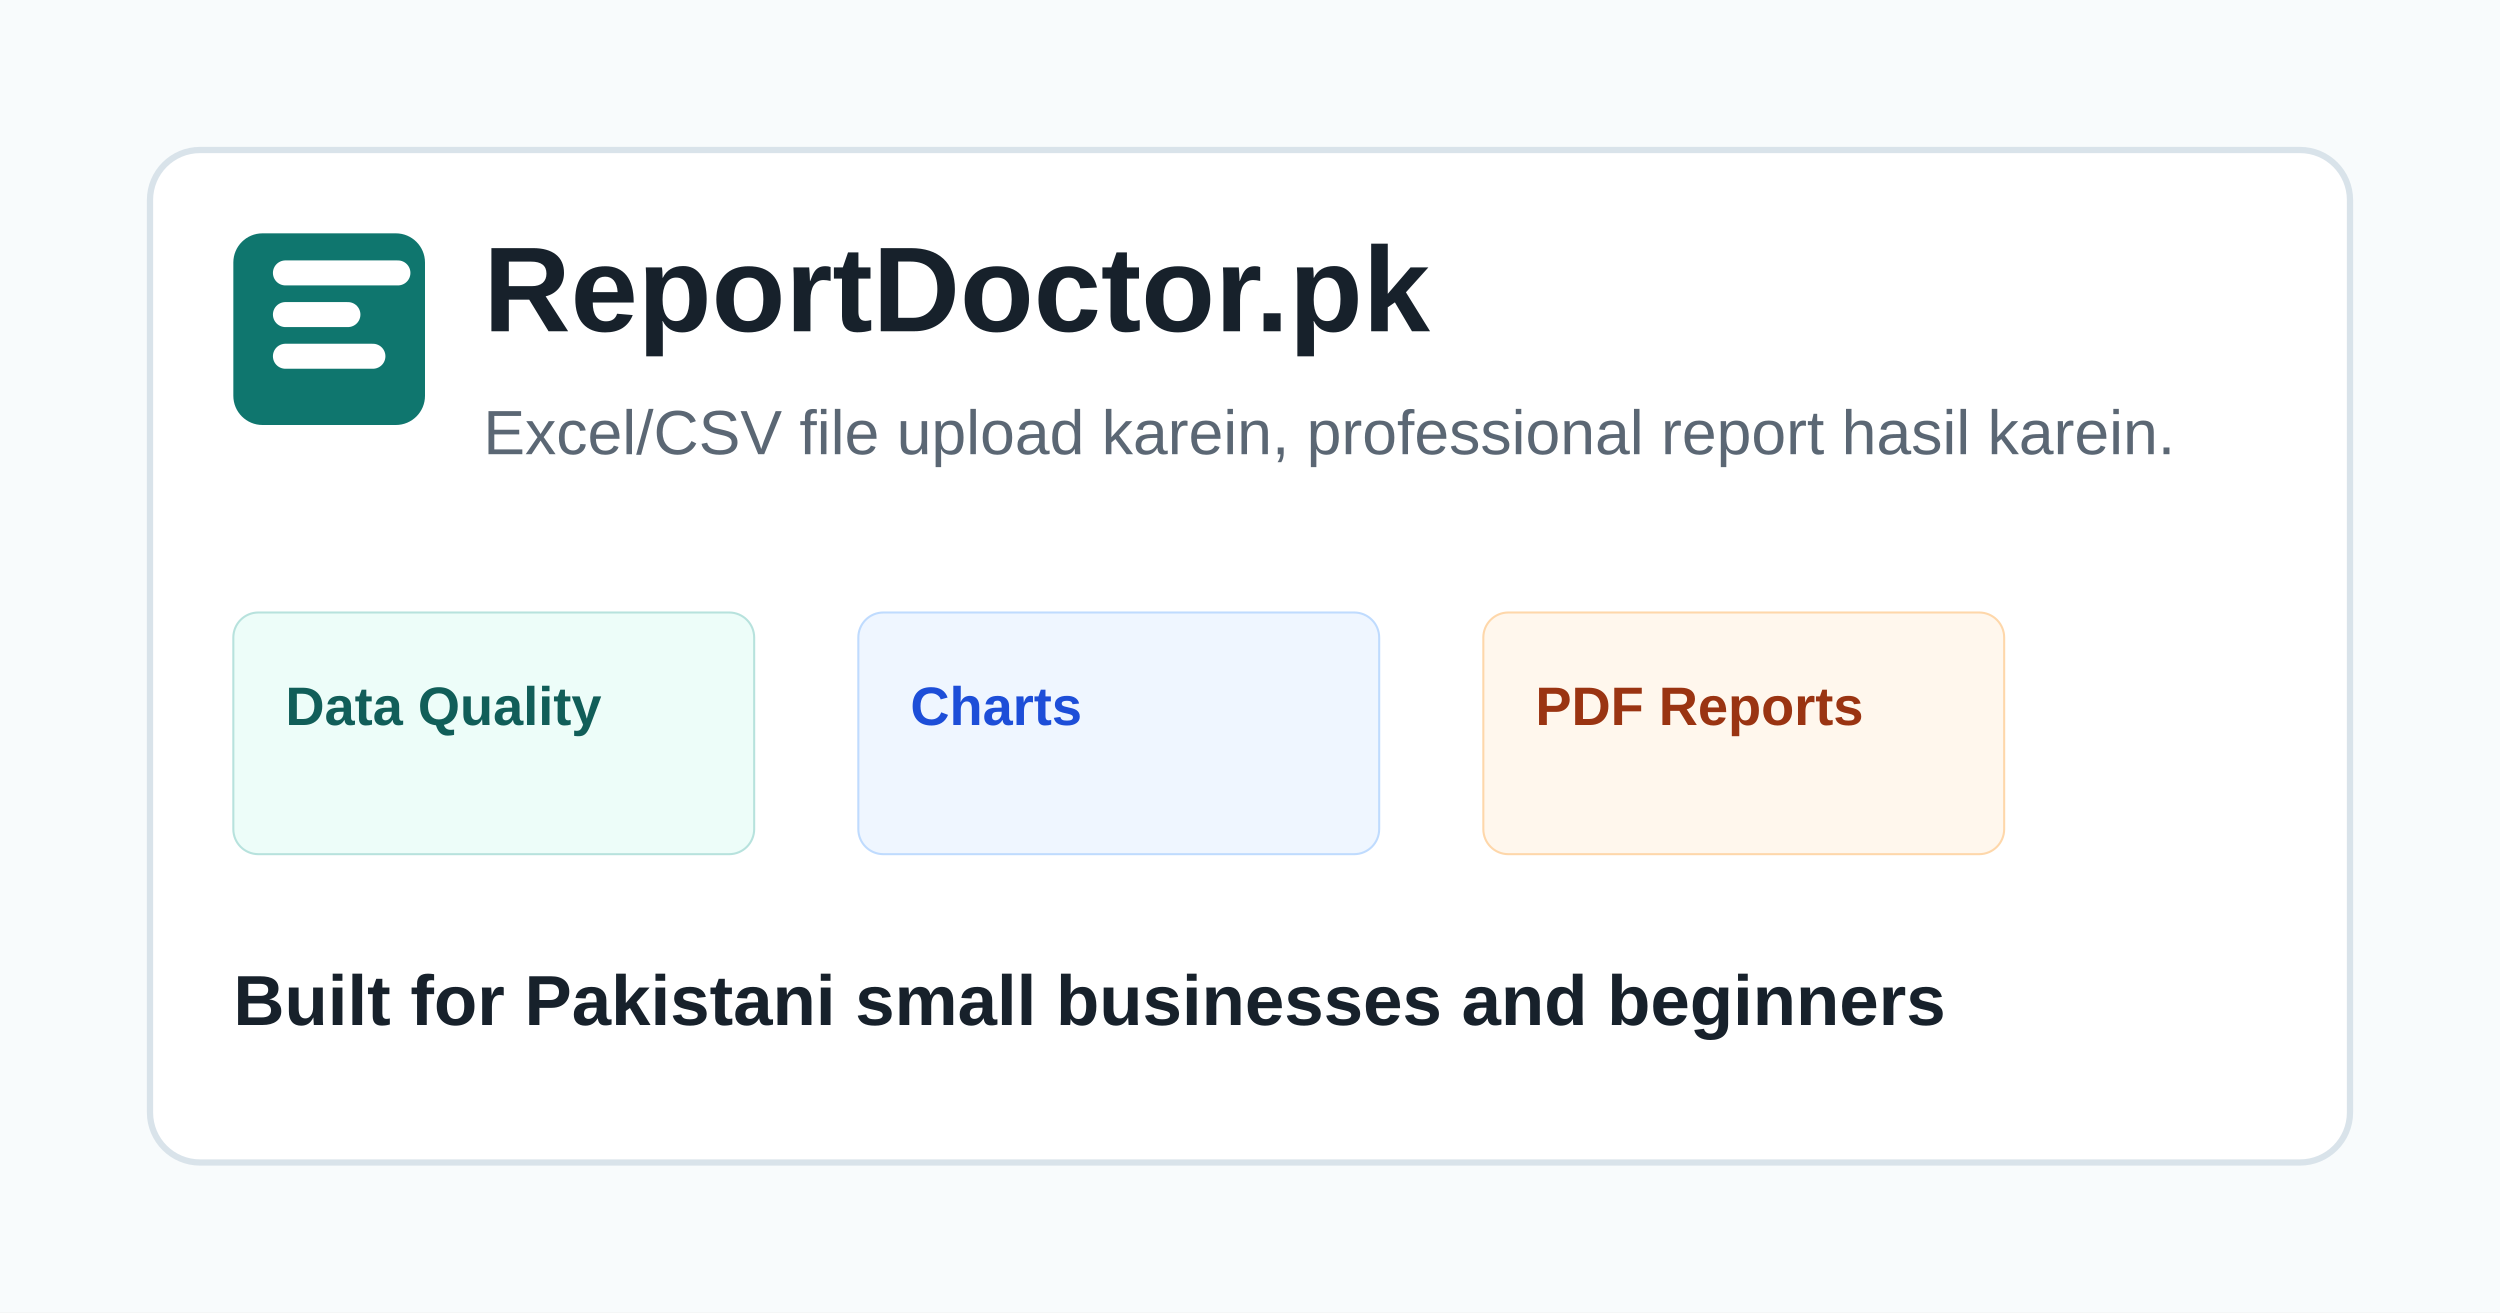
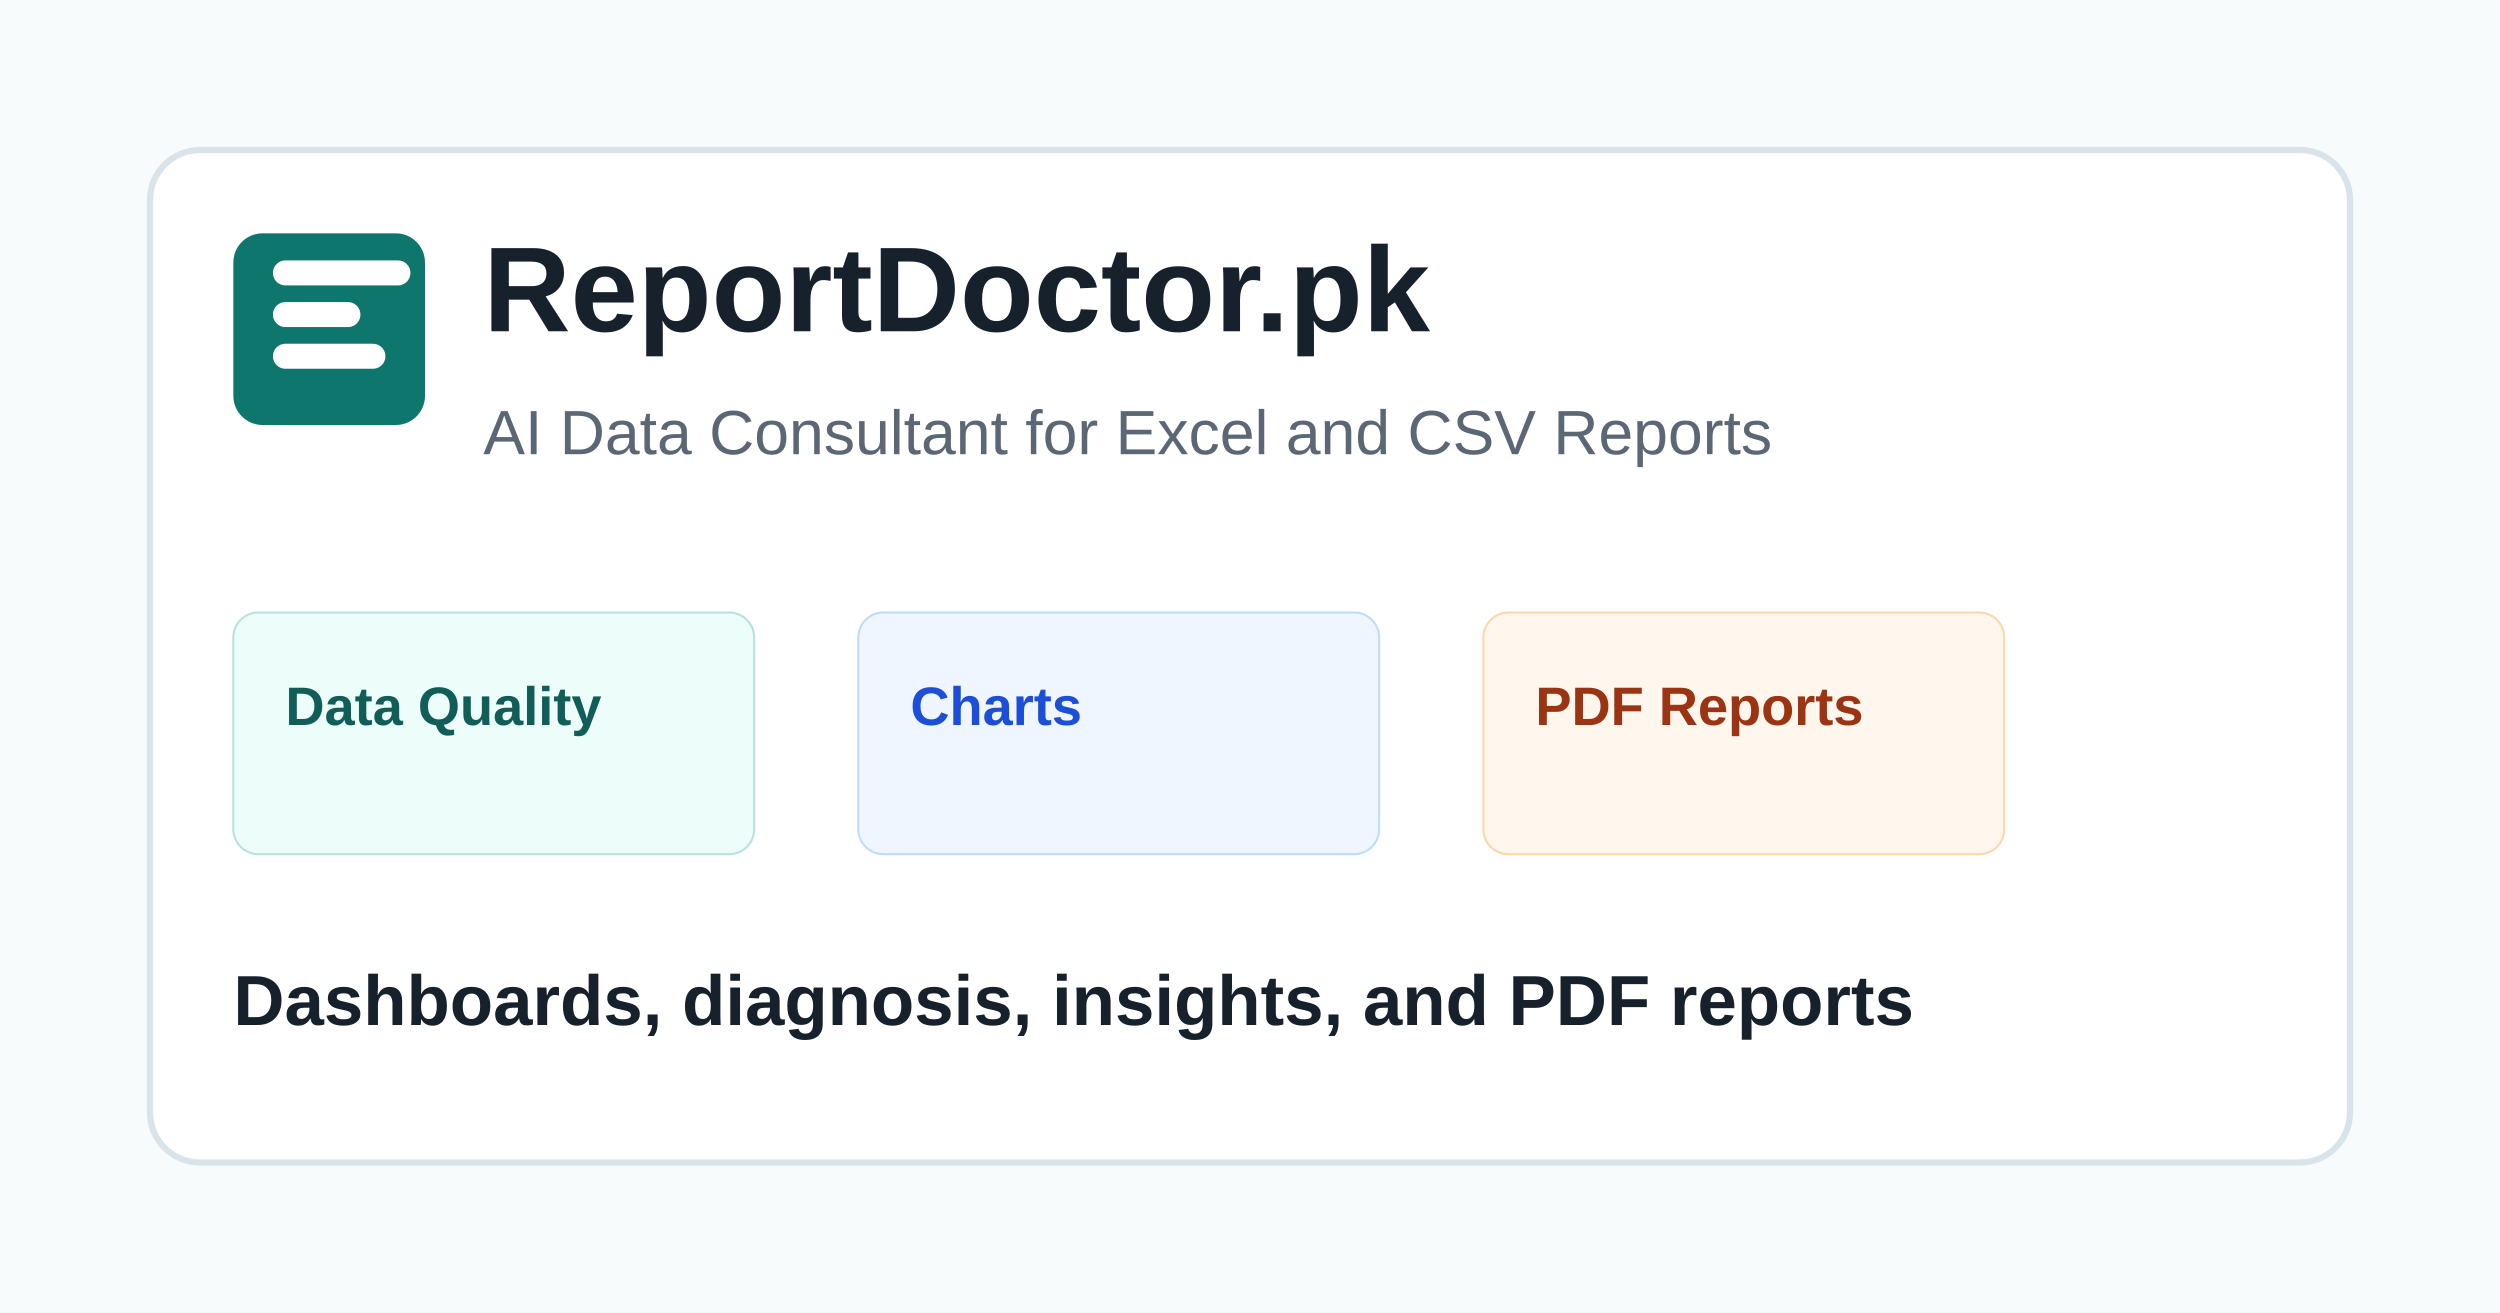
<svg xmlns="http://www.w3.org/2000/svg" width="1200" height="630" viewBox="0 0 1200 630" role="img" aria-label="ReportDoctor.pk preview">
  <rect width="1200" height="630" fill="#f8fbfc" />
  <rect x="72" y="72" width="1056" height="486" rx="24" fill="#ffffff" stroke="#d9e3ea" stroke-width="3" />
  <rect x="112" y="112" width="92" height="92" rx="14" fill="#0f766e" />
  <path d="M137 171h42M137 151h30M137 131h54" stroke="#ffffff" stroke-width="12" stroke-linecap="round" />
  <text x="232" y="159" fill="#17212b" font-family="Arial, Helvetica, sans-serif" font-size="58" font-weight="700">ReportDoctor.pk</text>
-   <text x="232" y="218" fill="#5b6774" font-family="Arial, Helvetica, sans-serif" font-size="30">Excel/CSV file upload karein, professional report hasil karein.</text>
+   <text x="232" y="218" fill="#5b6774" font-family="Arial, Helvetica, sans-serif" font-size="30">AI Data Consultant for Excel and CSV Reports</text>
  <rect x="112" y="294" width="250" height="116" rx="12" fill="#edfdf9" stroke="#b7e2dd" />
  <rect x="412" y="294" width="250" height="116" rx="12" fill="#eff6ff" stroke="#bfdbfe" />
  <rect x="712" y="294" width="250" height="116" rx="12" fill="#fff7ed" stroke="#fed7aa" />
  <text x="137" y="348" fill="#115e59" font-family="Arial, Helvetica, sans-serif" font-size="26" font-weight="700">Data Quality</text>
  <text x="437" y="348" fill="#1d4ed8" font-family="Arial, Helvetica, sans-serif" font-size="26" font-weight="700">Charts</text>
  <text x="737" y="348" fill="#9a3412" font-family="Arial, Helvetica, sans-serif" font-size="26" font-weight="700">PDF Reports</text>
-   <text x="112" y="492" fill="#17212b" font-family="Arial, Helvetica, sans-serif" font-size="34" font-weight="700">Built for Pakistani small businesses and beginners</text>
+   <text x="112" y="492" fill="#17212b" font-family="Arial, Helvetica, sans-serif" font-size="34" font-weight="700">Dashboards, diagnosis, insights, and PDF reports</text>
</svg>
